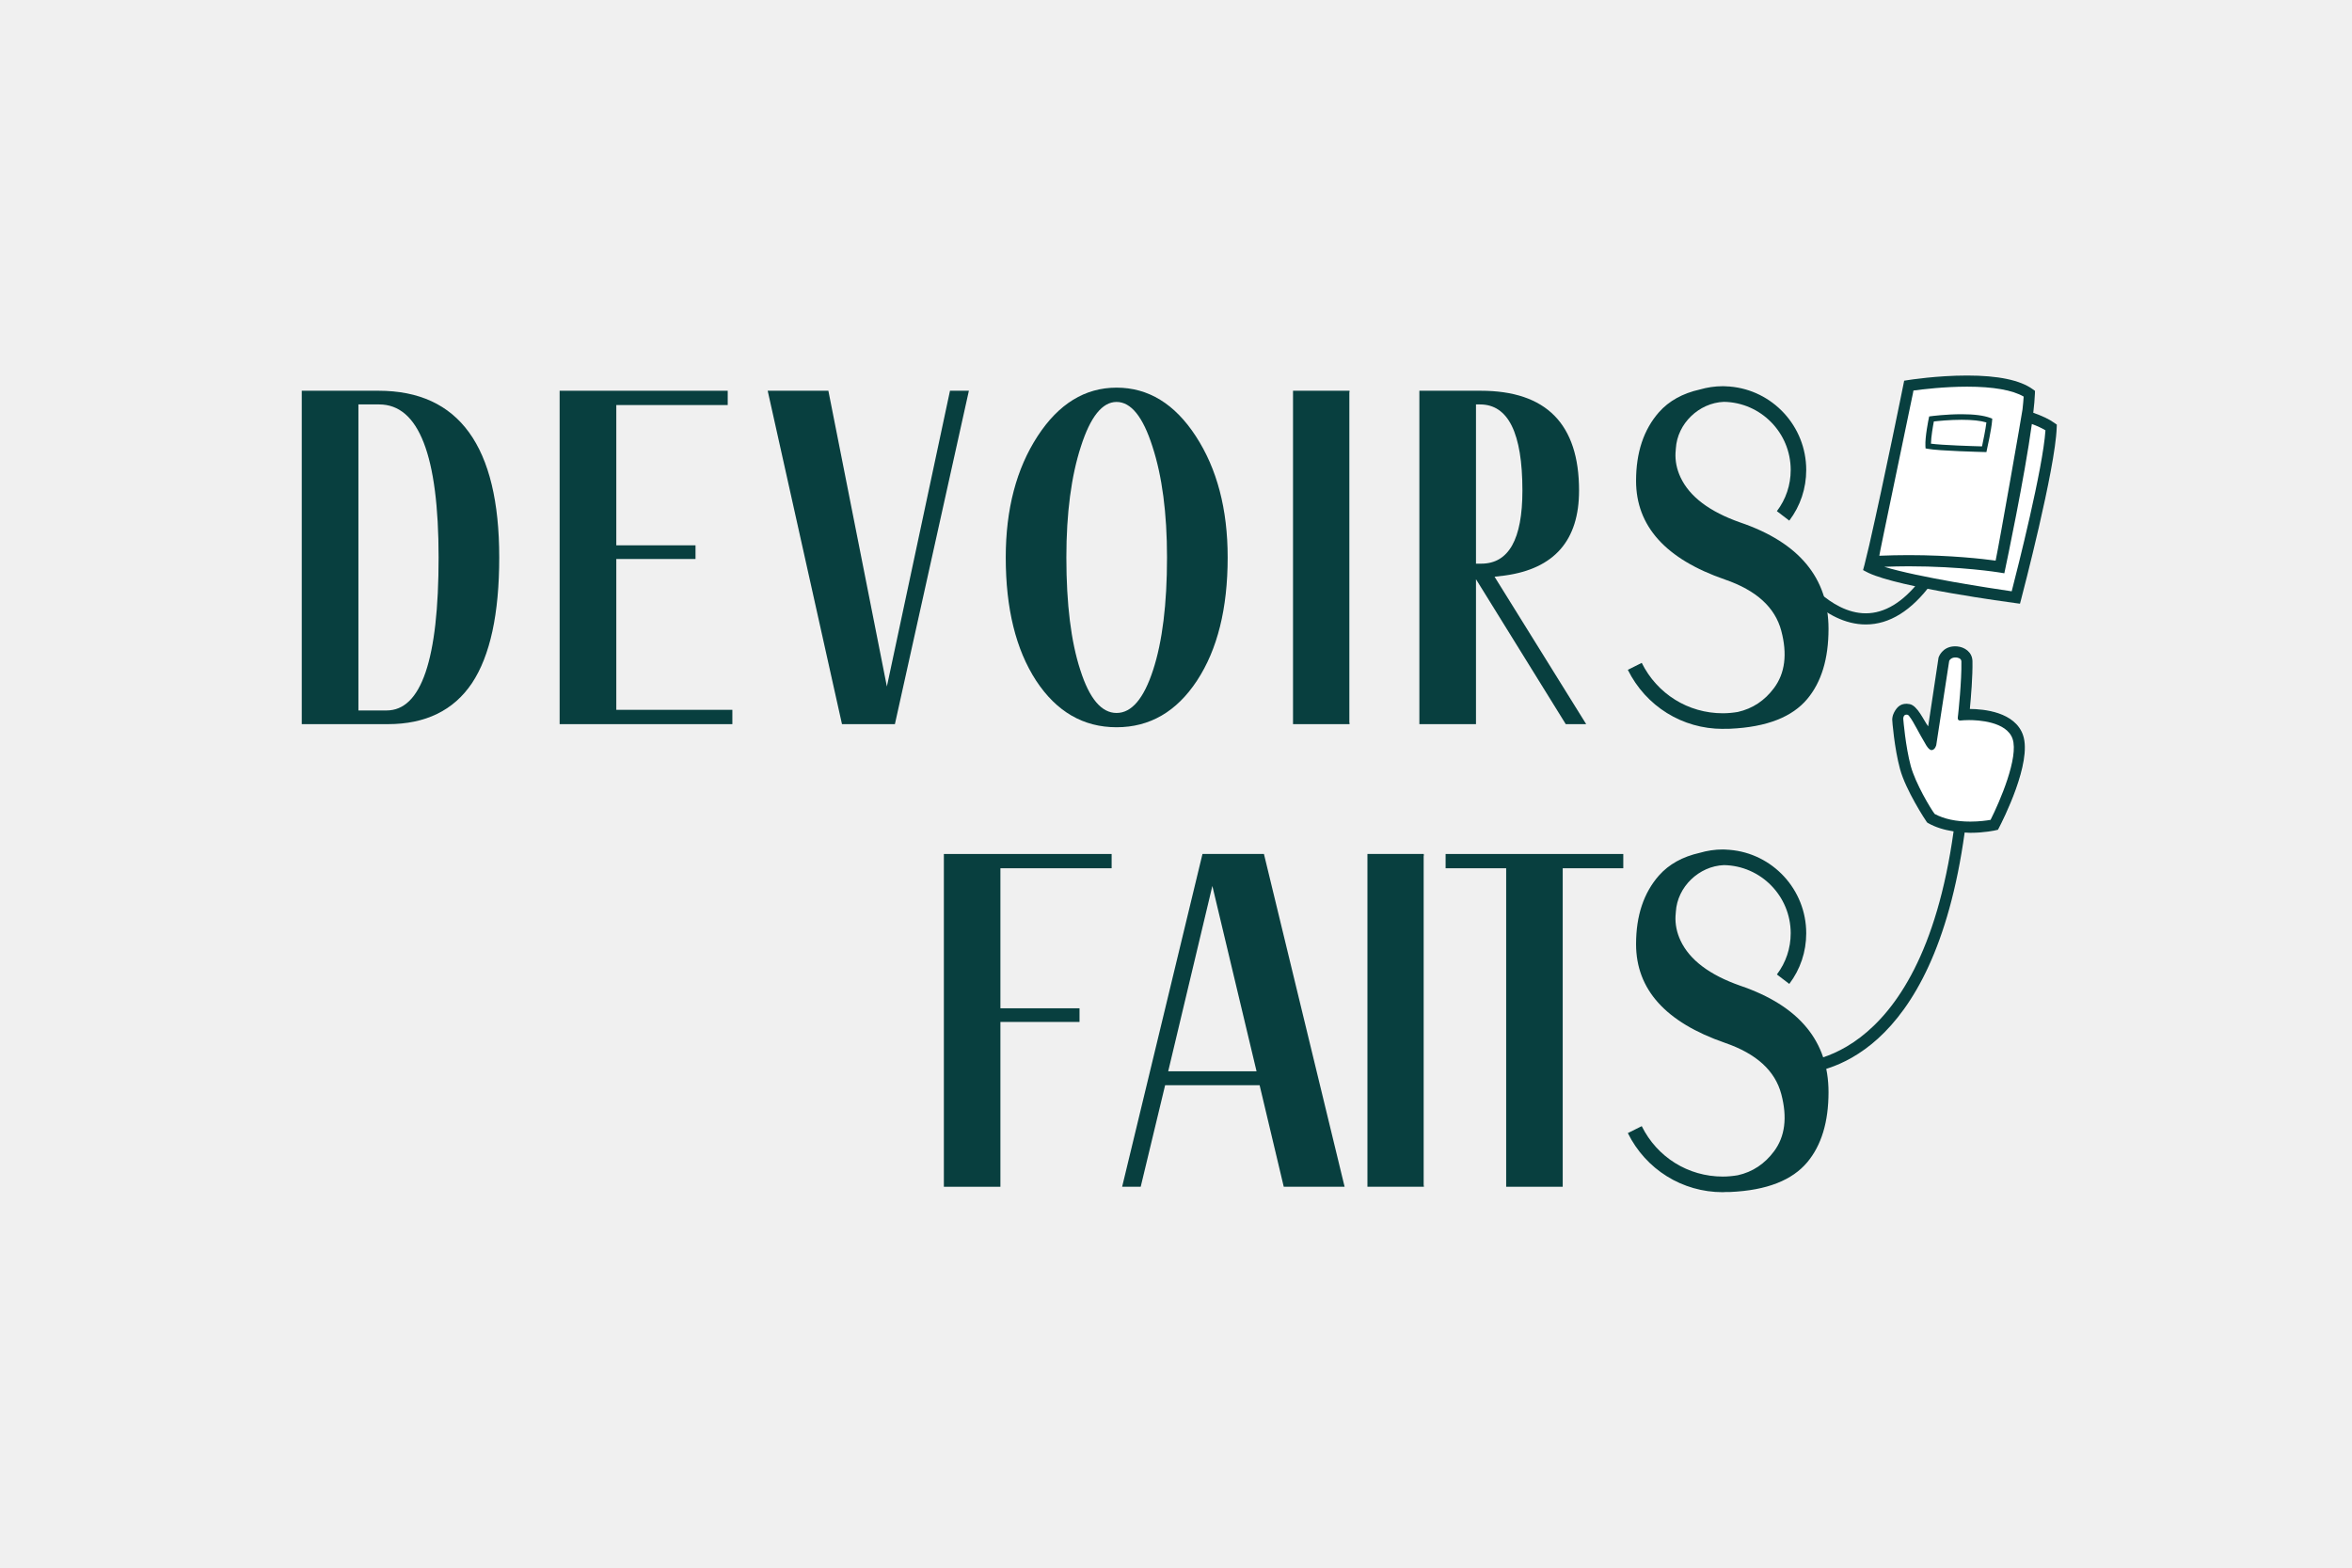
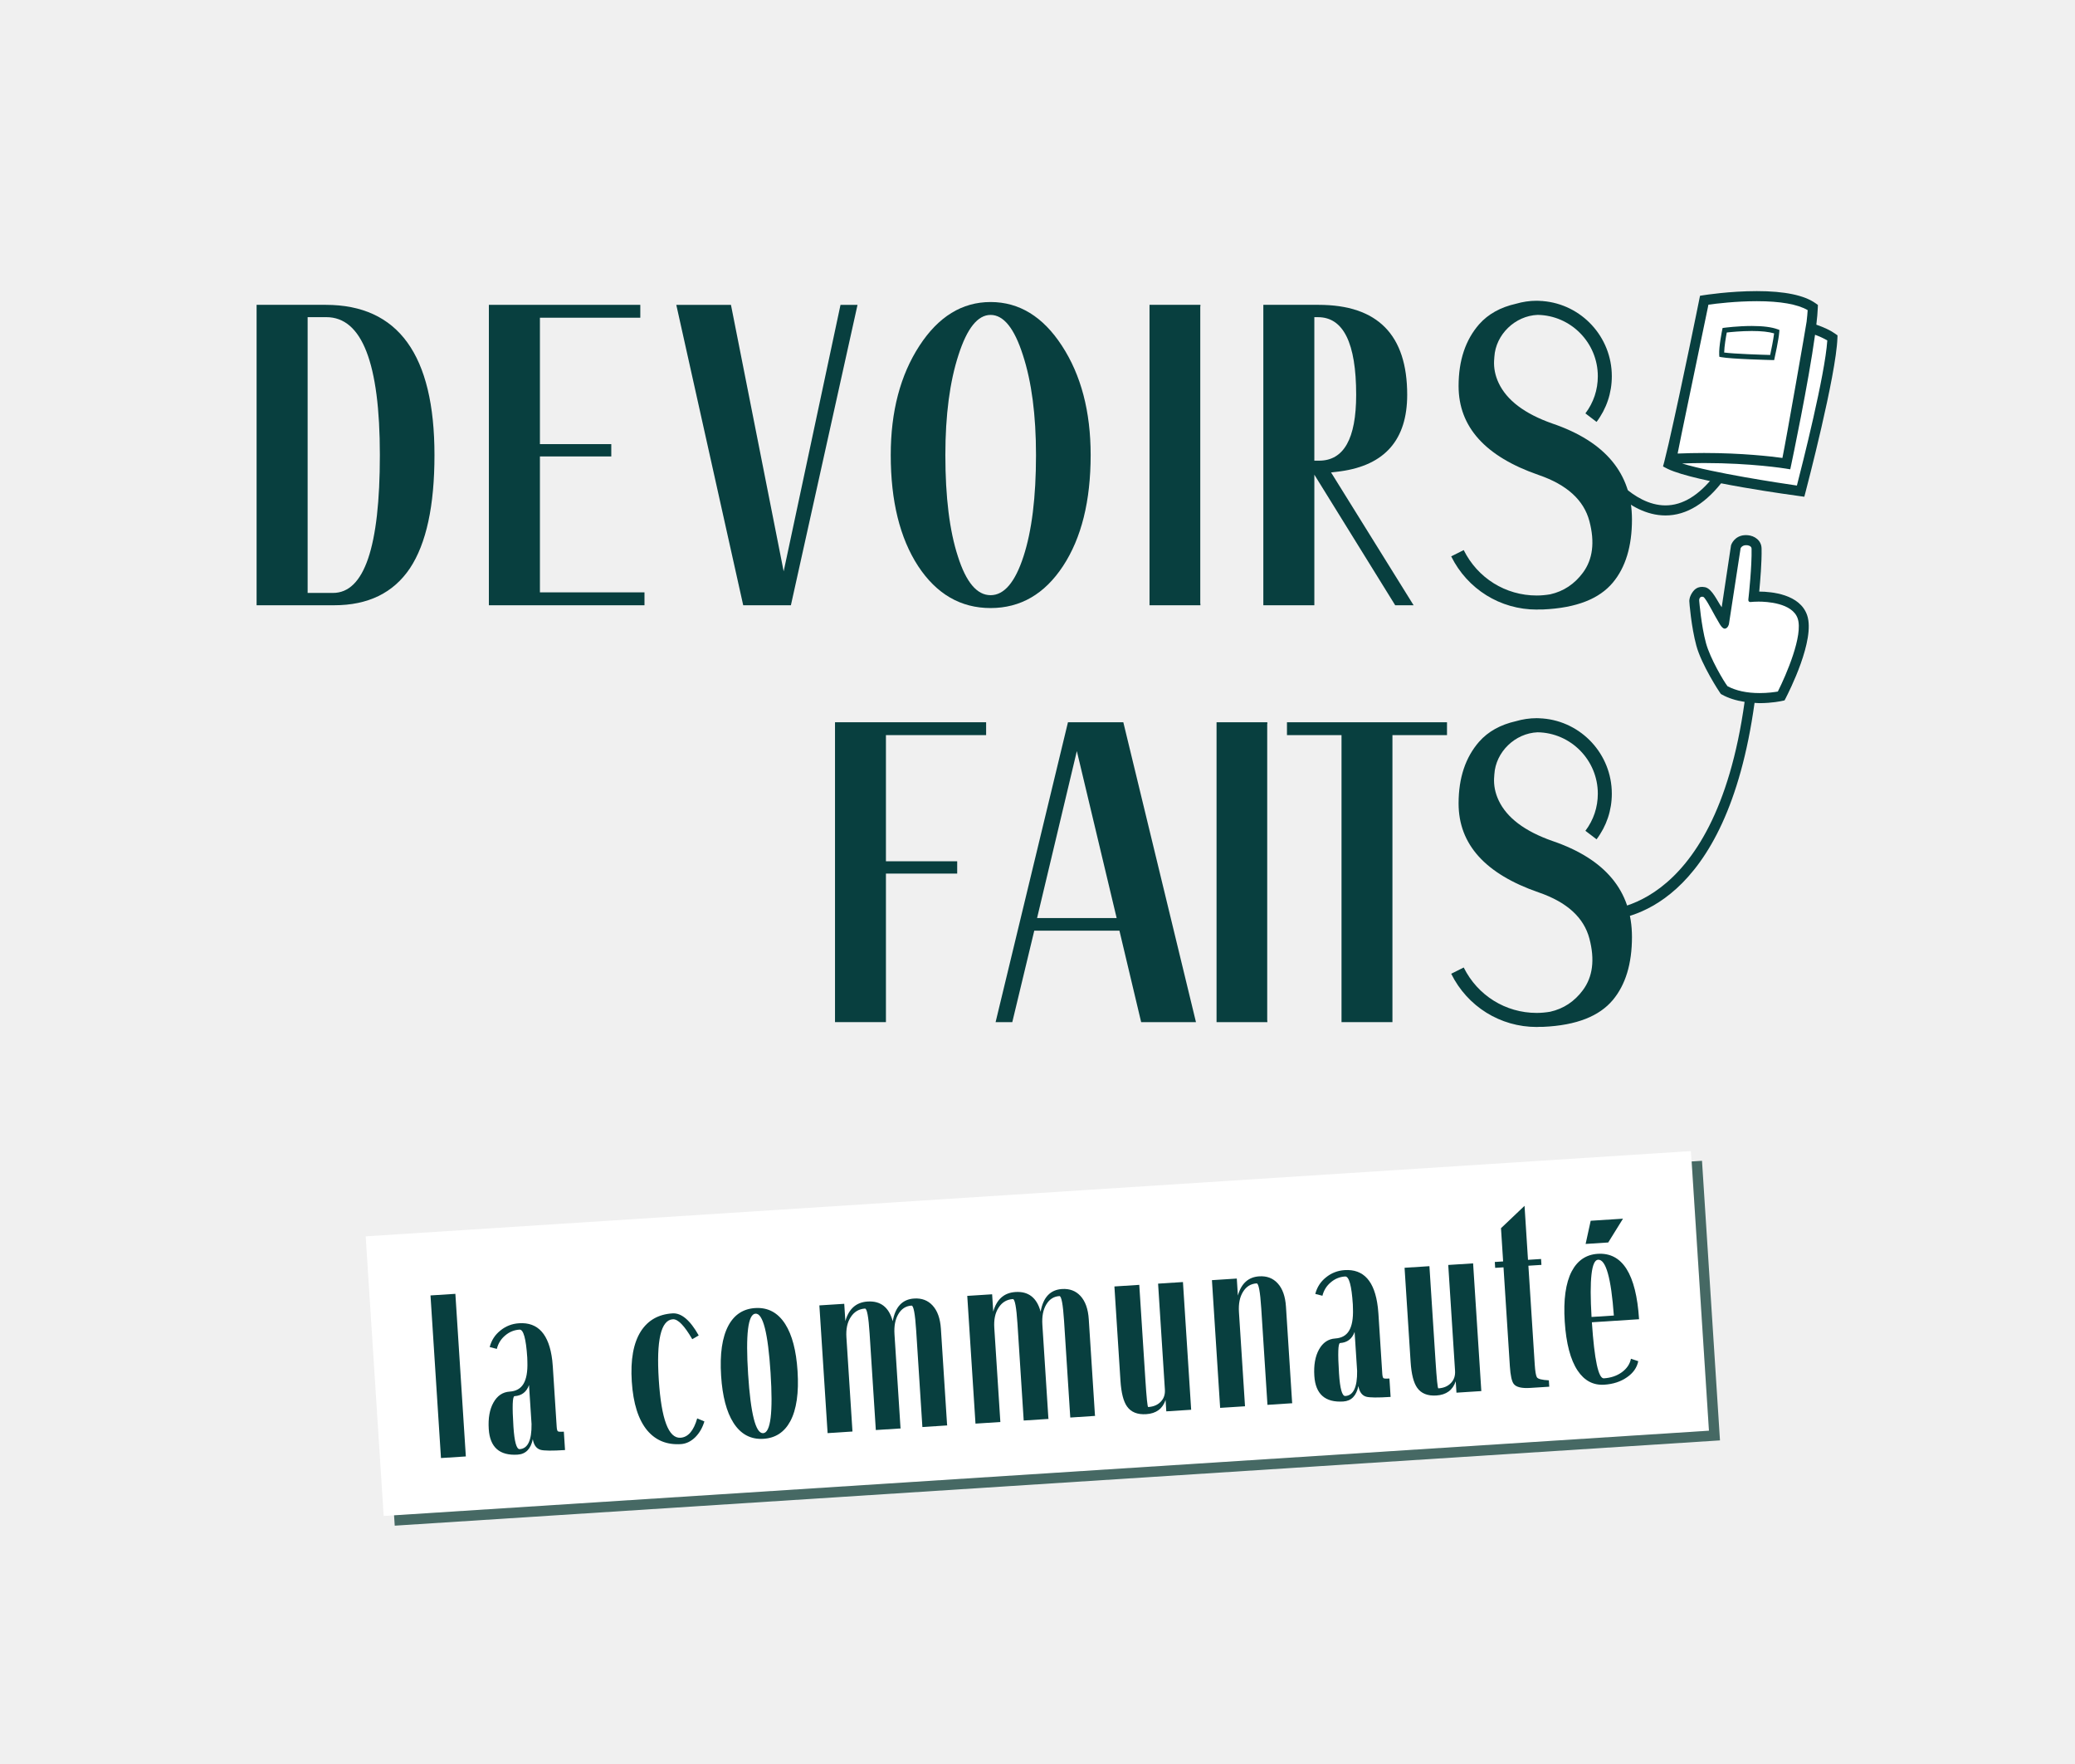
- <svg xmlns="http://www.w3.org/2000/svg" version="1.1" id="Calque_1" x="0px" y="0px" width="150px" height="100px" viewBox="25 25 150 100" enable-background="new 25 25 150 100" xml:space="preserve">
+ <svg xmlns="http://www.w3.org/2000/svg" version="1.1" id="Calque_1" x="0px" y="0px" width="200px" height="170px" viewBox="0 0 200 170" enable-background="new 0 0 200 170" xml:space="preserve">
+   <rect x="35.985" y="115.017" transform="matrix(0.9979 -0.0642 0.0642 0.9979 -8.0465 6.6859)" fill="#FFFFFF" width="128.001" height="27" />
+   <path fill="#FFFFFF" d="M169.135,67.736c0.165,0.008,0.324,0.025,0.496,0.025c1.222,0,2.141-0.207,2.18-0.217l0.218-0.048  l0.103-0.198c0.3-0.57,2.893-5.638,2.077-8.012c-0.692-2.02-3.409-2.269-4.618-2.277c0.091-0.936,0.257-2.848,0.228-4.154  c-0.02-0.802-0.699-1.224-1.325-1.278c-1.02-0.091-1.494,0.587-1.621,0.974l-0.9,5.965c-0.38-0.491-0.912-1.795-1.607-1.929  c-0.707-0.136-1.084,0.21-1.355,0.728c-0.153,0.29-0.161,0.57-0.161,0.616c0,0.103,0.187,2.471,0.68,4.292  c0.502,1.852,2.223,4.477,2.314,4.59l0.06,0.073l0.08,0.046c0.63,0.353,1.372,0.582,2.195,0.709" />
  <g>
-     <path fill="#FFFFFF" d="M150.314,78.101c0.121,0.007,0.238,0.021,0.364,0.021c0.897,0,1.571-0.152,1.601-0.159l0.16-0.036   l0.075-0.145c0.222-0.42,2.125-4.144,1.526-5.886c-0.51-1.484-2.506-1.667-3.394-1.672c0.066-0.687,0.188-2.091,0.167-3.051   c-0.014-0.589-0.514-0.899-0.974-0.939c-0.749-0.066-1.097,0.431-1.19,0.716l-0.66,4.381c-0.279-0.361-0.67-1.318-1.182-1.417   c-0.52-0.1-0.796,0.155-0.996,0.535c-0.111,0.213-0.117,0.419-0.117,0.453c0,0.075,0.137,1.815,0.498,3.152   c0.369,1.36,1.633,3.289,1.701,3.371l0.043,0.055l0.059,0.033c0.463,0.26,1.009,0.428,1.613,0.521" />
    <g>
-       <g>
-         <path fill="#083F3F" d="M143.994,64.122L143.994,64.122c-2.342,0-4.174-2.636-4.19-2.663l-0.584,0.402     c0.084,0.122,2.058,2.973,4.772,2.973c1.506,0,2.916-0.877,4.192-2.607l-0.747-0.19C146.354,63.42,145.197,64.121,143.994,64.122     z" />
-       </g>
+       <path fill="#083F3F" d="M160.531,48.706h-0.002c-3.187,0-5.679-3.589-5.703-3.625l-0.796,0.547    c0.114,0.165,2.801,4.047,6.499,4.047c2.049,0,3.969-1.194,5.707-3.55l-1.017-0.259C163.744,47.749,162.169,48.705,160.531,48.706    z" />
    </g>
-     <path fill="#083F3F" d="M154.022,71.895c-0.51-1.484-2.505-1.667-3.393-1.672c0.067-0.687,0.188-2.091,0.167-3.051   c-0.014-0.589-0.514-0.899-0.973-0.939c-0.75-0.066-1.098,0.431-1.192,0.716l-0.66,4.381c-0.278-0.361-0.671-1.318-1.181-1.417   c-0.521-0.1-0.797,0.155-0.995,0.535c-0.114,0.213-0.118,0.419-0.118,0.453c-0.001,0.075,0.134,1.815,0.497,3.152   c0.368,1.36,1.636,3.289,1.7,3.371l0.045,0.055l0.06,0.033c0.462,0.26,1.007,0.428,1.612,0.521   c-2.139,15.377-10.281,14.75-10.359,14.744l-0.072,0.707c0.035,0.004,0.152,0.016,0.334,0.016c1.664,0,8.795-0.865,10.803-15.396   c0.121,0.006,0.236,0.02,0.363,0.02c0.896,0,1.574-0.152,1.602-0.159l0.16-0.036l0.076-0.145   C152.716,77.361,154.619,73.638,154.022,71.895z M151.949,77.298c-0.236,0.041-0.715,0.11-1.289,0.11   c-0.904,0-1.67-0.164-2.274-0.487c-0.251-0.319-1.229-1.957-1.526-3.058c-0.334-1.238-0.472-2.937-0.474-2.954   c-0.026-0.196,0.063-0.296,0.13-0.313c0.188-0.046,0.232,0.073,0.286,0.143c0.235,0.3,0.592,1.051,1.026,1.77   c0,0,0.197,0.361,0.375,0.339c0.219-0.028,0.283-0.323,0.283-0.323l0.825-5.369c0.034-0.071,0.159-0.24,0.451-0.216   c0.056,0.004,0.322,0.038,0.326,0.247c0.028,1.237-0.201,3.34-0.204,3.362l-0.02,0.171c0,0-0.021,0.131,0.016,0.183   c0.053,0.069,0.136,0.058,0.136,0.058l0.247-0.019c0.007,0,0.129-0.009,0.32-0.009c0.553,0,2.389,0.086,2.769,1.194   C153.757,73.304,152.541,76.124,151.949,77.298z" />
+   </g>
+   <path fill="#083F3F" d="M174.183,59.287c-0.693-2.02-3.41-2.269-4.617-2.277c0.09-0.936,0.257-2.848,0.227-4.154  c-0.019-0.802-0.699-1.224-1.325-1.278c-1.021-0.091-1.493,0.587-1.622,0.974l-0.898,5.965c-0.379-0.491-0.914-1.795-1.607-1.929  c-0.708-0.136-1.084,0.21-1.355,0.728c-0.155,0.29-0.161,0.57-0.161,0.616c-0.001,0.103,0.184,2.471,0.678,4.292  c0.501,1.852,2.226,4.477,2.315,4.59l0.059,0.073l0.083,0.046c0.627,0.353,1.37,0.582,2.194,0.709  c-2.912,20.937-13.997,20.083-14.104,20.073l-0.097,0.964c0.046,0.006,0.207,0.02,0.453,0.02c2.265,0,11.974-1.178,14.707-20.961  c0.166,0.008,0.322,0.025,0.494,0.025c1.223,0,2.144-0.207,2.181-0.217l0.218-0.048l0.104-0.198  C172.404,66.729,174.996,61.661,174.183,59.287z M171.358,66.644c-0.32,0.056-0.973,0.149-1.754,0.149  c-1.231,0-2.273-0.224-3.097-0.663c-0.342-0.435-1.672-2.664-2.077-4.162c-0.457-1.687-0.643-3.998-0.646-4.021  c-0.036-0.267,0.088-0.403,0.177-0.426c0.257-0.063,0.316,0.1,0.39,0.194c0.321,0.409,0.806,1.432,1.397,2.409  c0,0,0.269,0.492,0.51,0.462c0.299-0.038,0.386-0.439,0.386-0.439l1.125-7.31c0.047-0.097,0.218-0.327,0.614-0.294  c0.075,0.006,0.438,0.052,0.443,0.336c0.039,1.684-0.273,4.547-0.277,4.577l-0.026,0.233c0,0-0.028,0.179,0.021,0.249  c0.071,0.095,0.185,0.08,0.185,0.08l0.336-0.026c0.01,0,0.176-0.013,0.437-0.013c0.753,0,3.253,0.117,3.769,1.626  C173.821,61.207,172.166,65.045,171.358,66.644z" />
+   <g>
    <g>
-       <g>
-         <path fill="#083F3F" d="M44.245,71.192V49.925h4.896c5.133,0,7.698,3.544,7.698,10.633c0,3.598-0.58,6.269-1.737,8.016     c-1.172,1.745-2.961,2.618-5.37,2.618H44.245z M49.655,70.319c2.211,0,3.317-3.253,3.317-9.761c0-6.506-1.265-9.76-3.791-9.76     h-1.323v19.521H49.655z" />
-         <path fill="#083F3F" d="M71.707,71.192H60.691V49.925h10.72v0.912h-7.106v8.948h5.052v0.872h-5.052v9.622h7.402V71.192z" />
-         <path fill="#083F3F" d="M82.073,71.192h-3.375l-4.738-21.267h3.87l3.731,18.866l4.025-18.866h1.205L82.073,71.192z" />
-         <path fill="#083F3F" d="M91.174,52.821c1.343-2.063,3.022-3.094,5.037-3.094c2.023,0,3.709,1.032,5.051,3.094     c1.355,2.077,2.033,4.656,2.033,7.737c0,3.254-0.651,5.873-1.954,7.856c-1.304,1.984-3.015,2.976-5.13,2.976     c-2.12,0-3.832-0.992-5.135-2.976c-1.29-1.983-1.934-4.602-1.934-7.856C89.142,57.477,89.821,54.898,91.174,52.821z      M98.539,67.74c0.591-1.812,0.888-4.206,0.888-7.182c0-2.83-0.312-5.19-0.931-7.082c-0.604-1.892-1.366-2.837-2.287-2.837     c-0.91,0-1.667,0.946-2.272,2.837c-0.617,1.892-0.929,4.251-0.929,7.082c0,2.976,0.297,5.37,0.889,7.182     c0.58,1.825,1.35,2.739,2.313,2.739C97.169,70.479,97.945,69.565,98.539,67.74z" />
-         <path fill="#083F3F" d="M107.463,71.192V49.925h3.593c0.026,0,0.026,0.013,0,0.04c0.026,0.039,0.026,0.059,0,0.059v21.068     c0.026,0,0.026,0.013,0,0.04c0.026,0.04,0.026,0.06,0,0.06H107.463z" />
-         <path fill="#083F3F" d="M119.132,61.947v9.245h-3.611V49.925h3.908c4.185,0,6.276,2.123,6.276,6.368     c0,3.175-1.573,4.979-4.719,5.416l-0.67,0.08l5.844,9.403h-1.303L119.132,61.947z M119.468,60.955     c1.75,0,2.625-1.554,2.625-4.662c0-3.663-0.901-5.495-2.704-5.495h-0.257v10.157H119.468z" />
-       </g>
+       <path fill="#083F3F" d="M24.732,58.331V29.378h6.665c6.988,0,10.48,4.825,10.48,14.475c0,4.897-0.789,8.535-2.365,10.912    c-1.595,2.376-4.031,3.565-7.311,3.565H24.732z M32.097,57.142c3.011,0,4.516-4.429,4.516-13.289    c0-8.858-1.723-13.288-5.16-13.288h-1.801v26.576H32.097z" />
+       <path fill="#083F3F" d="M62.119,58.331H47.121V29.378h14.595v1.241h-9.675v12.182h6.878v1.187h-6.878v13.099h10.078V58.331z" />
+       <path fill="#083F3F" d="M76.231,58.331h-4.596l-6.45-28.952h5.269l5.08,25.684l5.479-25.684h1.64L76.231,58.331z" />
+       <path fill="#083F3F" d="M88.621,33.32c1.828-2.808,4.114-4.213,6.857-4.213c2.755,0,5.05,1.405,6.876,4.213    c1.846,2.827,2.769,6.339,2.769,10.533c0,4.43-0.887,7.995-2.66,10.695c-1.774,2.701-4.104,4.051-6.984,4.051    c-2.886,0-5.216-1.35-6.99-4.051c-1.756-2.7-2.634-6.266-2.634-10.695C85.854,39.659,86.779,36.147,88.621,33.32z M98.648,53.63    c0.805-2.466,1.208-5.726,1.208-9.777c0-3.853-0.423-7.066-1.265-9.641c-0.823-2.575-1.86-3.863-3.113-3.863    c-1.238,0-2.269,1.288-3.094,3.863c-0.84,2.575-1.265,5.789-1.265,9.641c0,4.051,0.404,7.311,1.211,9.777    c0.789,2.485,1.837,3.729,3.147,3.729C96.783,57.359,97.84,56.116,98.648,53.63z" />
+       <path fill="#083F3F" d="M110.797,58.331V29.378h4.892c0.035,0,0.035,0.017,0,0.054c0.035,0.054,0.035,0.081,0,0.081v28.682    c0.035,0,0.035,0.018,0,0.054c0.035,0.054,0.035,0.082,0,0.082H110.797z" />
+       <path fill="#083F3F" d="M126.684,45.745v12.585h-4.917V29.378h5.32c5.697,0,8.546,2.889,8.546,8.669    c0,4.322-2.143,6.779-6.423,7.373l-0.915,0.109l7.957,12.802h-1.774L126.684,45.745z M127.14,44.395    c2.383,0,3.575-2.116,3.575-6.347c0-4.987-1.229-7.481-3.682-7.481h-0.35v13.829H127.14z" />
    </g>
+   </g>
+   <g>
    <g>
-       <g>
-         <path fill="#083F3F" d="M88.802,90.188v10.514h-3.606V79.474h10.699v0.911h-7.093v8.932h5.045v0.871H88.802z" />
-         <path fill="#083F3F" d="M96.565,100.701l5.124-21.229h3.919l5.145,21.229h-3.881l-1.539-6.476h-6.027l-1.557,6.476H96.565z      M105.137,93.335l-2.818-11.821l-2.816,11.821H105.137z" />
-         <path fill="#083F3F" d="M112.209,100.701V79.474h3.586c0.025,0,0.025,0.013,0,0.039c0.025,0.04,0.025,0.06,0,0.06v21.031     c0.025,0,0.025,0.014,0,0.038c0.025,0.04,0.025,0.06,0,0.06H112.209L112.209,100.701z" />
-         <path fill="#083F3F" d="M121.057,100.701V80.385h-3.863v-0.911h11.332v0.911h-3.863v20.316H121.057z" />
-       </g>
+       <path fill="#083F3F" d="M85.391,84.189v14.315h-4.908V69.605h14.565v1.239h-9.657v12.159h6.869v1.186H85.391z" />
+       <path fill="#083F3F" d="M95.961,98.505l6.975-28.899h5.336l7.002,28.899h-5.283l-2.094-8.815h-8.208l-2.119,8.815H95.961z     M107.63,88.477l-3.838-16.095l-3.834,16.095H107.63z" />
+       <path fill="#083F3F" d="M117.258,98.505V69.605h4.883c0.035,0,0.035,0.018,0,0.053c0.035,0.055,0.035,0.081,0,0.081v28.63    c0.035,0,0.035,0.02,0,0.055c0.035,0.054,0.035,0.081,0,0.081H117.258z" />
+       <path fill="#083F3F" d="M129.303,98.505v-27.66h-5.258v-1.239h15.425v1.239h-5.259v27.66H129.303z" />
    </g>
-     <path fill="#FFFFFF" d="M147.119,50.462c0,0,6.709,0.376,8.693,1.803c-0.093,2.633-2.254,10.851-2.254,10.851   s-7.342-1.024-9.253-1.897C145.35,56.753,147.119,50.462,147.119,50.462z" />
+   </g>
+   <path fill="#FFFFFF" d="M164.199,28.983c0,0,4.501-0.918,10.034,0.125c0.711,3.157,0.863,2.359,2.388,3.456  c-0.125,3.585-3.068,14.771-3.068,14.771s-9.995-1.394-12.598-2.583C162.376,38.673,164.199,28.983,164.199,28.983z" />
+   <g>
    <g>
-       <path fill="#FFFFFF" d="M146.736,49.597c0,0,5.707-0.911,7.688,0.514c-0.092,2.634-1.874,11.053-1.874,11.053    s-3.56-0.588-8.22-0.33C145.373,56.369,146.736,49.597,146.736,49.597z" />
-       <g>
-         <path fill="none" d="M153.986,51.115c0.033-0.303,0.062-0.579,0.073-0.815c-0.704-0.416-1.94-0.633-3.603-0.633     c-1.467,0-2.875,0.171-3.426,0.247c-0.009,0.053-0.021,0.117-0.035,0.187l0.144,0.008     C147.353,50.119,151.254,50.347,153.986,51.115z" />
-         <path fill="none" d="M152.271,60.763c0.268-1.274,1.227-5.985,1.626-8.94c-2.245-0.648-8.138,4.863-9.044,8.629     c0.617-0.025,1.245-0.04,1.872-0.04C149.41,60.412,151.49,60.656,152.271,60.763z" />
-         <path fill="none" d="M152.826,61.57l-0.334-0.055c-0.022-0.003-2.41-0.391-5.768-0.391c-0.521,0-1.04,0.014-1.556,0.032     c2.188,0.674,6.876,1.38,8.127,1.563c0.38-1.47,1.989-7.825,2.151-10.269c-0.238-0.146-0.533-0.28-0.867-0.403     c-0.471,3.434-1.625,8.91-1.686,9.191L152.826,61.57z" />
-         <path fill="#083F3F" d="M156.018,51.976c-0.338-0.245-0.805-0.458-1.345-0.646c0.056-0.469,0.092-0.879,0.104-1.206l0.006-0.191     l-0.154-0.111c-0.799-0.576-2.203-0.868-4.17-0.868c-1.932,0-3.702,0.279-3.777,0.292l-0.242,0.038l-0.049,0.242     c-0.013,0.063-1.184,5.882-2.178,10.243c-0.105,0.429-0.206,0.848-0.303,1.253l-0.092,0.341c0,0,0.157,0.091,0.342,0.179     c1.98,0.944,9.049,1.883,9.352,1.925l0.313,0.042l0.08-0.304c0.088-0.337,2.172-8.286,2.262-10.928l0.008-0.191L156.018,51.976z      M146.996,50.099c0.014-0.069,0.026-0.133,0.035-0.187c0.551-0.076,1.959-0.247,3.426-0.247c1.66,0,2.897,0.218,3.603,0.633     c-0.013,0.236-0.04,0.512-0.073,0.815c-0.024,0.222-1.447,8.374-1.715,9.648c-0.781-0.107-2.859-0.351-5.546-0.351     c-0.627,0-1.255,0.015-1.872,0.04C144.83,60.454,146.691,51.598,146.996,50.099z M153.297,62.718     c-1.251-0.182-5.939-0.889-8.127-1.563c0.516-0.018,1.033-0.032,1.556-0.032c3.356,0,5.744,0.388,5.767,0.391l0.334,0.055     l0.07-0.332c0.061-0.281,1.215-5.758,1.686-9.191c0.334,0.123,0.629,0.257,0.867,0.403     C155.287,54.893,153.677,61.248,153.297,62.718z" />
-       </g>
+       <path fill="none" d="M174.132,30.998c0.048-0.413,0.084-0.789,0.102-1.11c-0.958-0.565-2.643-0.862-4.903-0.862    c-1.998,0-3.915,0.233-4.663,0.335c-0.013,0.073-0.03,0.16-0.05,0.254l0.195,0.011C165.103,29.641,170.414,29.953,174.132,30.998z    " />
+       <path fill="none" d="M171.8,44.133c0.362-1.735,1.67-8.147,2.213-12.172c-3.057-0.882-11.078,6.621-12.313,11.749    c0.84-0.035,1.694-0.054,2.549-0.054C167.905,43.655,170.734,43.987,171.8,44.133z" />
+       <path fill="none" d="M172.554,45.23l-0.454-0.074c-0.031-0.005-3.28-0.532-7.851-0.532c-0.709,0-1.415,0.019-2.118,0.043    c2.979,0.917,9.361,1.879,11.064,2.127c0.517-2.001,2.71-10.653,2.929-13.979c-0.324-0.199-0.726-0.381-1.18-0.549    c-0.642,4.675-2.213,12.13-2.294,12.514L172.554,45.23z" />
+       <path fill="#083F3F" d="M176.898,32.17c-0.459-0.333-1.095-0.624-1.829-0.88c0.075-0.639,0.125-1.198,0.141-1.642l0.009-0.26    l-0.211-0.151c-1.087-0.784-2.999-1.182-5.678-1.182c-2.628,0-5.039,0.38-5.142,0.397l-0.33,0.052l-0.067,0.329    c-0.017,0.086-1.611,8.008-2.964,13.945c-0.145,0.583-0.281,1.155-0.41,1.706l-0.126,0.465c0,0,0.215,0.124,0.465,0.244    c2.697,1.285,12.319,2.564,12.73,2.621l0.424,0.058l0.109-0.415c0.119-0.458,2.958-11.28,3.081-14.877l0.009-0.26L176.898,32.17z     M164.617,29.615c0.02-0.094,0.037-0.182,0.05-0.254c0.748-0.103,2.665-0.335,4.663-0.335c2.261,0,3.945,0.296,4.903,0.862    c-0.018,0.322-0.054,0.697-0.102,1.11c-0.033,0.302-1.97,11.4-2.332,13.135c-1.065-0.146-3.895-0.478-7.551-0.478    c-0.854,0-1.709,0.02-2.549,0.054C161.669,43.711,164.202,31.655,164.617,29.615z M173.195,46.793    c-1.703-0.248-8.086-1.21-11.064-2.127c0.703-0.024,1.409-0.043,2.118-0.043c4.57,0,7.819,0.527,7.851,0.532l0.454,0.074    l0.097-0.452c0.081-0.383,1.652-7.839,2.294-12.514c0.454,0.168,0.855,0.35,1.18,0.549    C175.905,36.141,173.712,44.792,173.195,46.793z" />
    </g>
-     <path fill="#083F3F" d="M151.686,53.837l-0.145-0.003c-0.118-0.003-2.899-0.07-3.602-0.206l-0.135-0.026l-0.009-0.139   c-0.033-0.583,0.202-1.727,0.213-1.775l0.026-0.124l0.123-0.016c0.039-0.005,0.953-0.126,1.946-0.126   c0.798,0,1.413,0.08,1.829,0.235l0.124,0.047l-0.009,0.132c-0.035,0.521-0.319,1.805-0.333,1.859L151.686,53.837z M148.148,53.301   c0.737,0.099,2.702,0.158,3.256,0.173c0.067-0.317,0.229-1.087,0.279-1.527c-0.374-0.113-0.902-0.17-1.576-0.17   c-0.762,0-1.49,0.075-1.775,0.107C148.279,52.164,148.156,52.852,148.148,53.301z" />
-     <path fill="#083F3F" d="M135.984,87.876c-1.959-0.687-3.225-1.644-3.804-2.872c-0.251-0.532-0.349-1.063-0.323-1.579   c0.002-0.019,0.004-0.026,0.004-0.035v-0.001c0-0.076,0.006-0.152,0.017-0.23c0.096-1.588,1.474-2.911,3.063-2.975   c2.354,0.036,4.262,1.971,4.262,4.346c0,0.959-0.305,1.867-0.881,2.629l0.791,0.603c0.707-0.937,1.08-2.053,1.08-3.229   c0-2.801-2.156-5.102-4.888-5.323v-0.003c-0.017,0-0.033-0.002-0.051-0.002c-0.007,0-0.011,0.002-0.017,0.002   c-0.121-0.01-0.244-0.021-0.363-0.021c-0.512,0-1.002,0.077-1.471,0.214c-1.091,0.245-1.963,0.725-2.604,1.448   c-0.973,1.108-1.458,2.567-1.458,4.376c0,2.893,1.89,4.99,5.674,6.299c1.996,0.687,3.192,1.773,3.587,3.267s0.239,2.71-0.464,3.653   c-0.588,0.791-1.358,1.313-2.31,1.524c-0.314,0.053-0.633,0.084-0.957,0.084l0,0c-2.204,0-4.185-1.231-5.168-3.216l-0.887,0.443   c1.152,2.323,3.473,3.769,6.055,3.769l0,0c0.053,0,0.102-0.006,0.152-0.009c0.105,0,0.221-0.002,0.305-0.002   c2.392-0.104,3.98-0.771,4.926-1.892c0.908-1.083,1.361-2.575,1.361-4.476C141.617,91.42,139.738,89.154,135.984,87.876z" />
-     <path fill="#083F3F" d="M135.984,58.327c-1.959-0.687-3.225-1.645-3.804-2.872c-0.251-0.532-0.349-1.064-0.323-1.58   c0.002-0.017,0.004-0.025,0.004-0.035v-0.001c0-0.077,0.006-0.154,0.017-0.231c0.096-1.589,1.474-2.912,3.063-2.975   c2.354,0.036,4.262,1.97,4.262,4.345c0,0.959-0.305,1.867-0.881,2.628l0.791,0.604c0.707-0.937,1.08-2.053,1.08-3.231   c0-2.801-2.156-5.101-4.888-5.323v-0.002c-0.017,0-0.033-0.001-0.051-0.001c-0.007,0-0.011,0.001-0.017,0.001   c-0.121-0.009-0.244-0.019-0.363-0.019c-0.512,0-1.002,0.077-1.471,0.212c-1.091,0.245-1.963,0.725-2.604,1.449   c-0.973,1.11-1.458,2.567-1.458,4.376c0,2.891,1.89,4.991,5.674,6.297c1.996,0.687,3.192,1.776,3.587,3.268   c0.395,1.491,0.239,2.71-0.464,3.653c-0.588,0.791-1.358,1.312-2.31,1.525c-0.314,0.052-0.633,0.083-0.957,0.083l0,0   c-2.204,0-4.185-1.232-5.168-3.215l-0.887,0.445c1.152,2.322,3.473,3.766,6.055,3.766l0,0c0.053,0,0.102-0.006,0.152-0.007   c0.105,0,0.221-0.001,0.305-0.001c2.392-0.106,3.98-0.77,4.926-1.893c0.908-1.082,1.361-2.574,1.361-4.476   C141.617,61.871,139.738,59.607,135.984,58.327z" />
  </g>
+   <path fill="#083F3F" d="M149.624,81.044c-2.665-0.935-4.389-2.238-5.177-3.91c-0.341-0.724-0.474-1.447-0.439-2.149  c0.002-0.023,0.004-0.036,0.005-0.047c0-0.001,0-0.002,0-0.003c0-0.104,0.008-0.208,0.021-0.313c0.131-2.163,2.006-3.964,4.171-4.05  c3.206,0.05,5.802,2.683,5.802,5.917c0,1.304-0.414,2.541-1.197,3.577l1.076,0.82c0.961-1.274,1.47-2.795,1.47-4.397  c0-3.813-2.937-6.944-6.653-7.248v-0.003c-0.023,0-0.046-0.002-0.069-0.002c-0.01,0-0.014,0.001-0.022,0.001  c-0.165-0.011-0.33-0.025-0.495-0.025c-0.694,0-1.364,0.104-2,0.289c-1.485,0.335-2.672,0.987-3.545,1.973  c-1.323,1.51-1.985,3.496-1.985,5.958c0,3.937,2.573,6.794,7.725,8.573c2.718,0.935,4.348,2.417,4.884,4.447  c0.535,2.032,0.326,3.689-0.632,4.975c-0.8,1.076-1.849,1.786-3.145,2.075c-0.427,0.072-0.861,0.115-1.302,0.115l0,0  c-3.001,0-5.696-1.678-7.036-4.378l-1.207,0.604c1.569,3.163,4.729,5.129,8.243,5.129l0,0c0.07,0,0.138-0.008,0.208-0.01  c0.145,0,0.299-0.003,0.415-0.003c3.255-0.144,5.419-1.049,6.705-2.576c1.235-1.474,1.853-3.504,1.853-6.093  C157.296,85.869,154.737,82.786,149.624,81.044z" />
+   <path fill="#083F3F" d="M149.624,40.816c-2.665-0.935-4.389-2.238-5.177-3.909c-0.341-0.724-0.474-1.449-0.439-2.15  c0.002-0.023,0.004-0.035,0.005-0.047c0-0.001,0-0.001,0-0.001c0-0.104,0.008-0.209,0.021-0.314  c0.131-2.164,2.006-3.964,4.171-4.049c3.206,0.049,5.802,2.682,5.802,5.915c0,1.306-0.414,2.542-1.197,3.578l1.076,0.821  c0.961-1.274,1.47-2.795,1.47-4.399c0-3.813-2.937-6.944-6.653-7.246v-0.004c-0.023,0-0.046-0.002-0.069-0.002  c-0.01,0-0.014,0.001-0.022,0.001c-0.165-0.012-0.33-0.026-0.495-0.026c-0.694,0-1.364,0.104-2,0.29  c-1.485,0.334-2.672,0.987-3.545,1.972c-1.323,1.511-1.985,3.496-1.985,5.958c0,3.937,2.573,6.794,7.725,8.574  c2.718,0.935,4.348,2.417,4.884,4.448c0.535,2.03,0.326,3.689-0.632,4.974c-0.8,1.077-1.849,1.786-3.145,2.076  c-0.427,0.071-0.861,0.114-1.302,0.114l0,0c-3.001,0-5.696-1.678-7.036-4.377l-1.207,0.605c1.569,3.162,4.729,5.127,8.243,5.127l0,0  c0.07,0,0.138-0.008,0.208-0.01c0.145,0,0.299-0.001,0.415-0.001c3.255-0.145,5.419-1.048,6.705-2.577  c1.235-1.473,1.853-3.505,1.853-6.093C157.296,45.641,154.737,42.559,149.624,40.816z" />
+   <polygon fill="#FFFFFF" points="166.186,31.808 171.226,31.894 170.733,34.453 165.926,34.209 " />
+   <path fill="#083F3F" d="M171.002,34.703l-0.197-0.004c-0.161-0.004-3.946-0.096-4.901-0.28l-0.184-0.036l-0.013-0.188  c-0.044-0.794,0.277-2.352,0.291-2.417l0.035-0.169l0.168-0.022c0.054-0.007,1.299-0.172,2.651-0.172  c1.086,0,1.923,0.109,2.489,0.32l0.169,0.064l-0.013,0.18c-0.047,0.71-0.434,2.458-0.453,2.531L171.002,34.703z M166.186,33.974  c1.005,0.134,3.68,0.215,4.433,0.235c0.092-0.432,0.311-1.48,0.38-2.079c-0.509-0.155-1.228-0.231-2.146-0.231  c-1.036,0-2.028,0.102-2.417,0.146C166.363,32.426,166.196,33.362,166.186,33.974z" />
+   <g>
+     <path fill="#083F3F" d="M42.503,140.514l-1.009-15.671l2.397-0.154L44.9,140.36L42.503,140.514z" />
+     <path fill="#083F3F" d="M53.229,131.088c0.021,0.195,0.04,0.399,0.054,0.614l0.373,5.789c0.016,0.253,0.055,0.403,0.116,0.447   c0.071,0.045,0.263,0.056,0.575,0.036l0.114,1.77c-1.248,0.08-2.036,0.072-2.365-0.024c-0.399-0.12-0.646-0.463-0.742-1.023   c-0.193,0.941-0.68,1.438-1.459,1.489c-1.745,0.112-2.674-0.709-2.786-2.464c-0.067-1.043,0.083-1.895,0.452-2.554   c0.368-0.659,0.889-1.012,1.561-1.056c0.615-0.039,1.059-0.287,1.332-0.745c0.283-0.468,0.409-1.177,0.378-2.124L53.229,131.088z    M50.832,131.243c0.001-0.138-0.003-0.274-0.012-0.41c-0.118-1.822-0.366-2.721-0.746-2.695c-0.517,0.032-0.975,0.219-1.373,0.557   c-0.409,0.34-0.681,0.772-0.813,1.3l-0.687-0.176c0.164-0.646,0.507-1.177,1.027-1.592c0.521-0.426,1.123-0.66,1.805-0.703   c1.832-0.119,2.897,1.069,3.195,3.564L50.832,131.243z M50.99,133.479c-0.24,0.671-0.707,1.028-1.398,1.072   c-0.195,0.013-0.23,0.99-0.105,2.93c0.095,1.471,0.298,2.196,0.609,2.176c0.78-0.051,1.158-0.857,1.137-2.421L50.99,133.479z" />
+     <path fill="#083F3F" d="M67.893,136.985c-0.186,0.619-0.484,1.133-0.898,1.541c-0.415,0.399-0.871,0.614-1.368,0.646   c-1.345,0.086-2.425-0.353-3.241-1.318c-0.858-1.031-1.355-2.6-1.491-4.705c-0.136-2.104,0.157-3.723,0.877-4.854   c0.686-1.063,1.7-1.637,3.045-1.723c0.857-0.056,1.701,0.653,2.529,2.127l-0.622,0.362c-0.76-1.311-1.384-1.952-1.871-1.921   c-1.149,0.074-1.602,2.021-1.355,5.842c0.244,3.79,0.94,5.649,2.091,5.576c0.73-0.047,1.269-0.669,1.611-1.865L67.893,136.985z" />
+     <path fill="#083F3F" d="M70.206,127.752c0.567-1.055,1.427-1.619,2.577-1.692c1.228-0.08,2.195,0.436,2.903,1.545   c0.663,1.044,1.059,2.549,1.186,4.517c0.136,2.105-0.098,3.722-0.7,4.847c-0.568,1.054-1.428,1.618-2.578,1.692   c-1.228,0.079-2.195-0.437-2.902-1.546c-0.664-1.043-1.061-2.55-1.187-4.519C69.369,130.49,69.604,128.877,70.206,127.752z    M74.271,132.288c-0.248-3.839-0.731-5.735-1.453-5.688c-0.721,0.046-0.957,1.989-0.711,5.828c0.247,3.84,0.731,5.736,1.452,5.69   C74.281,138.071,74.518,136.129,74.271,132.288z" />
+     <path fill="#083F3F" d="M88.905,137.528l-0.599-9.313c-0.104-1.607-0.253-2.404-0.448-2.392c-0.546,0.035-0.969,0.307-1.268,0.815   c-0.302,0.498-0.426,1.146-0.375,1.945l0.579,9.005c0.02,0,0.021,0.01,0.003,0.029c0.021,0.028,0.022,0.044,0.003,0.045   l-2.383,0.153l-0.6-9.313c-0.104-1.608-0.252-2.404-0.447-2.393c-0.585,0.038-1.042,0.312-1.371,0.822   c-0.33,0.501-0.47,1.15-0.417,1.949l0.584,9.078l-2.397,0.155l-0.793-12.31l2.397-0.153l0.107,1.667   c0.335-1.187,1.048-1.816,2.14-1.886c1.257-0.081,2.066,0.552,2.427,1.898c0.243-1.386,0.93-2.115,2.061-2.188   c0.73-0.047,1.323,0.176,1.775,0.666c0.473,0.508,0.741,1.258,0.806,2.251l0.594,9.239c0.02-0.002,0.021,0.008,0.002,0.029   c0.022,0.027,0.022,0.043,0.003,0.045L88.905,137.528z" />
+     <path fill="#083F3F" d="M103.159,136.611l-0.599-9.313c-0.104-1.608-0.254-2.404-0.448-2.393c-0.546,0.035-0.969,0.308-1.269,0.815   c-0.301,0.499-0.425,1.147-0.374,1.947l0.579,9.004c0.02-0.001,0.021,0.009,0.002,0.029c0.022,0.028,0.023,0.043,0.003,0.045   l-2.383,0.153l-0.599-9.313c-0.104-1.606-0.253-2.404-0.448-2.392c-0.585,0.038-1.041,0.313-1.37,0.822   c-0.33,0.5-0.47,1.149-0.418,1.949l0.585,9.078l-2.397,0.155l-0.793-12.31l2.397-0.154l0.107,1.667   c0.335-1.187,1.048-1.815,2.14-1.886c1.257-0.081,2.066,0.552,2.427,1.899c0.243-1.386,0.93-2.115,2.061-2.188   c0.73-0.048,1.322,0.175,1.775,0.664c0.472,0.508,0.741,1.258,0.805,2.252l0.595,9.238c0.02-0.001,0.02,0.009,0.002,0.029   c0.021,0.028,0.022,0.044,0.003,0.045L103.159,136.611z" />
+     <path fill="#083F3F" d="M114.019,123.553l0.792,12.308l-2.396,0.154l-0.071-1.097c-0.287,0.85-0.909,1.307-1.865,1.368   c-0.848,0.055-1.465-0.194-1.853-0.747c-0.344-0.487-0.555-1.315-0.63-2.484l-0.583-9.077l2.396-0.154l0.584,9.076   c0.116,1.804,0.207,2.704,0.275,2.699c0.517-0.032,0.923-0.205,1.216-0.519c0.294-0.302,0.426-0.692,0.394-1.17l-0.655-10.203   L114.019,123.553z" />
+     <path fill="#083F3F" d="M122.165,135.388l-0.599-9.313c-0.104-1.608-0.254-2.405-0.448-2.393c-0.565,0.036-1.003,0.309-1.313,0.819   c-0.311,0.499-0.438,1.146-0.388,1.945l0.584,9.08l-2.397,0.153l-0.791-12.308l2.396-0.154l0.105,1.637   c0.326-1.166,1.011-1.783,2.054-1.851c0.73-0.047,1.322,0.175,1.774,0.665c0.473,0.508,0.741,1.258,0.806,2.252l0.593,9.238   c0.02-0.001,0.021,0.009,0.003,0.029c0.021,0.028,0.022,0.044,0.003,0.045L122.165,135.388z" />
+     <path fill="#083F3F" d="M132.803,125.969c0.021,0.193,0.041,0.398,0.055,0.612l0.373,5.789c0.017,0.253,0.056,0.403,0.117,0.449   c0.071,0.043,0.261,0.055,0.573,0.034l0.114,1.77c-1.247,0.081-2.035,0.073-2.363-0.023c-0.4-0.121-0.646-0.464-0.742-1.024   c-0.194,0.942-0.681,1.438-1.46,1.489c-1.744,0.112-2.674-0.709-2.787-2.463c-0.067-1.042,0.084-1.894,0.452-2.554   s0.89-1.013,1.563-1.056c0.613-0.04,1.058-0.287,1.331-0.745c0.284-0.469,0.409-1.177,0.377-2.124L132.803,125.969z    M130.405,126.123c0.001-0.137-0.002-0.274-0.011-0.411c-0.117-1.822-0.367-2.721-0.746-2.695   c-0.517,0.033-0.976,0.219-1.374,0.559c-0.409,0.339-0.679,0.771-0.811,1.298l-0.688-0.175c0.165-0.646,0.506-1.177,1.027-1.593   c0.521-0.424,1.122-0.659,1.804-0.703c1.833-0.117,2.897,1.07,3.195,3.566L130.405,126.123z M130.564,128.359   c-0.24,0.67-0.707,1.027-1.398,1.072c-0.195,0.012-0.229,0.989-0.104,2.929c0.094,1.472,0.297,2.196,0.608,2.176   c0.78-0.049,1.159-0.856,1.137-2.421L130.564,128.359z" />
+     <path fill="#083F3F" d="M141.986,121.753l0.792,12.308l-2.397,0.154l-0.07-1.097c-0.287,0.85-0.91,1.308-1.865,1.368   c-0.849,0.055-1.465-0.194-1.853-0.747c-0.344-0.487-0.555-1.315-0.63-2.484l-0.583-9.077l2.396-0.154l0.584,9.077   c0.116,1.803,0.207,2.703,0.275,2.698c0.517-0.032,0.923-0.205,1.216-0.519c0.294-0.302,0.425-0.691,0.395-1.17l-0.656-10.203   L141.986,121.753z" />
+     <path fill="#083F3F" d="M148.572,121.9l-1.257,0.08l0.612,9.531c0.042,0.644,0.11,1.049,0.204,1.215   c0.094,0.164,0.479,0.265,1.156,0.299l0.039,0.614l-1.826,0.117c-0.828,0.054-1.361-0.074-1.597-0.382   c-0.19-0.243-0.316-0.812-0.374-1.708l-0.612-9.531l-0.804,0.051l-0.036-0.568l0.803-0.052l-0.206-3.202l2.269-2.156l0.334,5.204   l1.259-0.081L148.572,121.9z" />
+     <path fill="#083F3F" d="M157.904,131.18c-0.127,0.624-0.489,1.141-1.089,1.552c-0.599,0.42-1.327,0.659-2.185,0.714   c-1.063,0.068-1.92-0.386-2.57-1.361c-0.693-1.041-1.107-2.616-1.242-4.721c-0.136-2.105,0.09-3.719,0.673-4.843   c0.558-1.054,1.393-1.616,2.504-1.688c2.378-0.153,3.707,1.947,3.987,6.304l-4.548,0.293c0.244,3.634,0.631,5.436,1.156,5.402   c0.673-0.044,1.247-0.238,1.725-0.581c0.486-0.354,0.78-0.79,0.885-1.307L157.904,131.18z M153.32,117.647l3.113-0.2l-1.423,2.293   l-2.179,0.141L153.32,117.647z M155.552,126.781c-0.263-3.634-0.77-5.428-1.521-5.379c-0.633,0.04-0.844,1.88-0.629,5.517   L155.552,126.781z" />
+   </g>
+   <polyline fill="none" stroke="#466964" stroke-miterlimit="10" points="163.549,111.9 165.25,138.346 38.014,146.533 " />
</svg>
